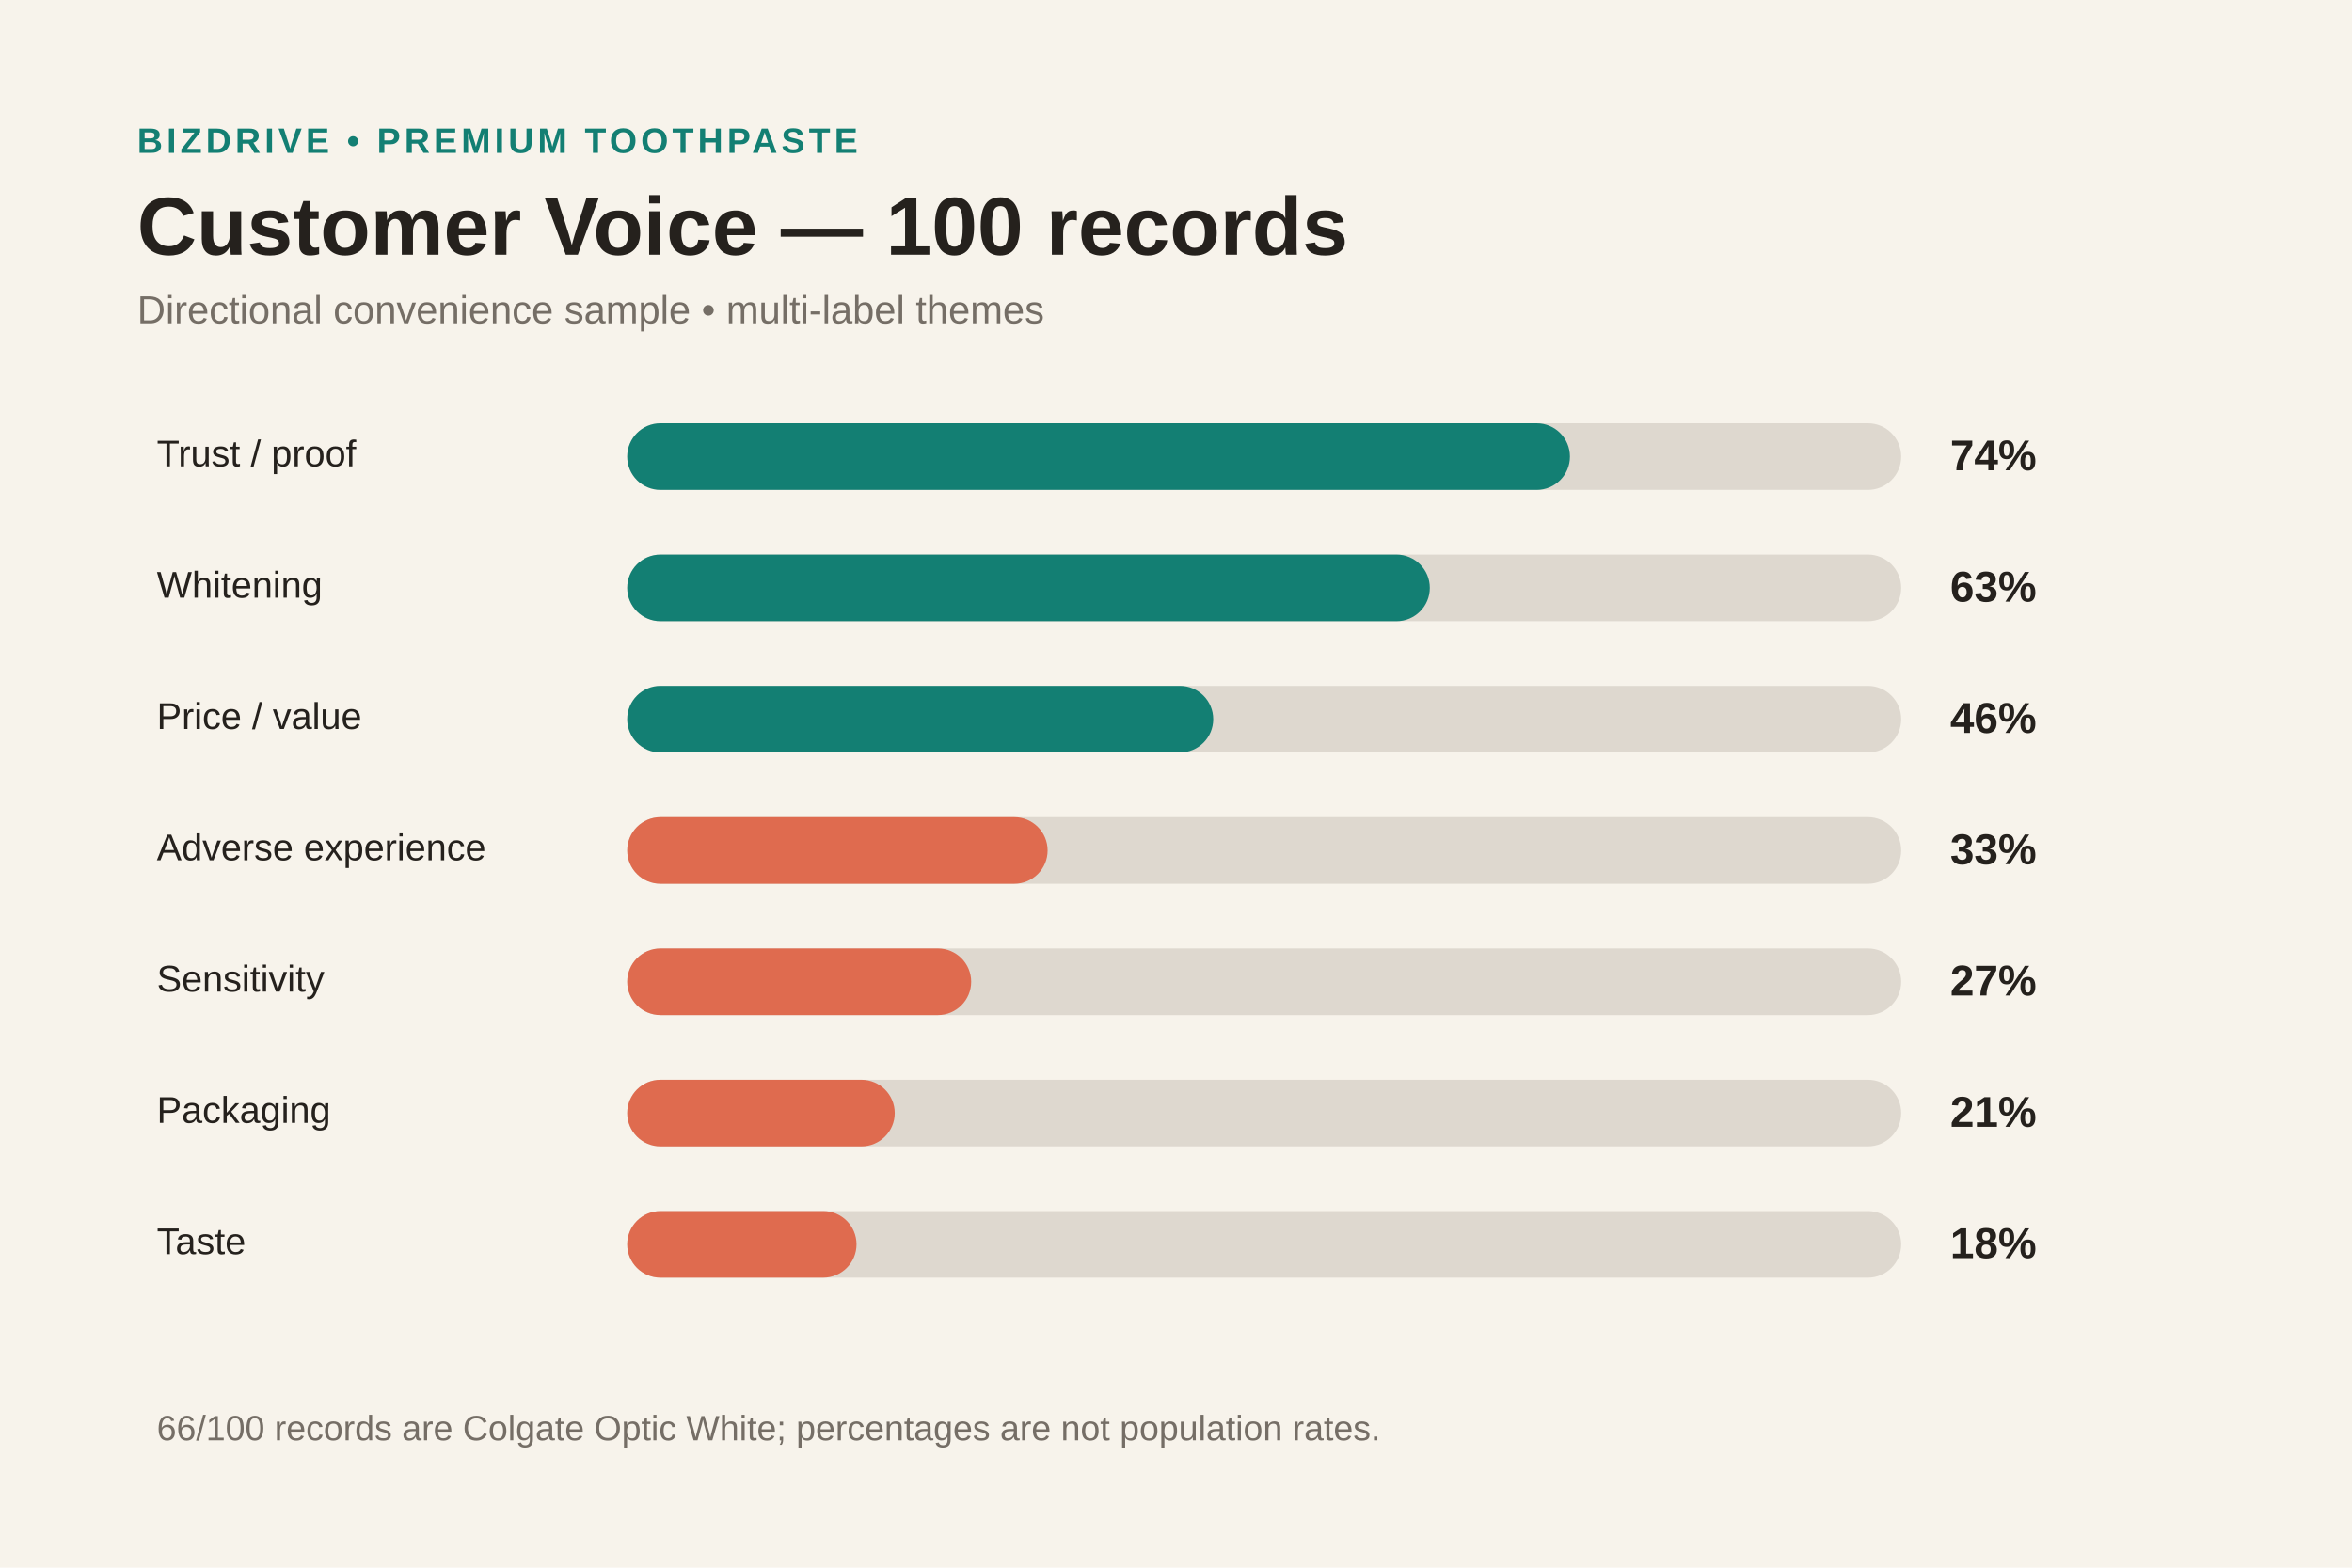
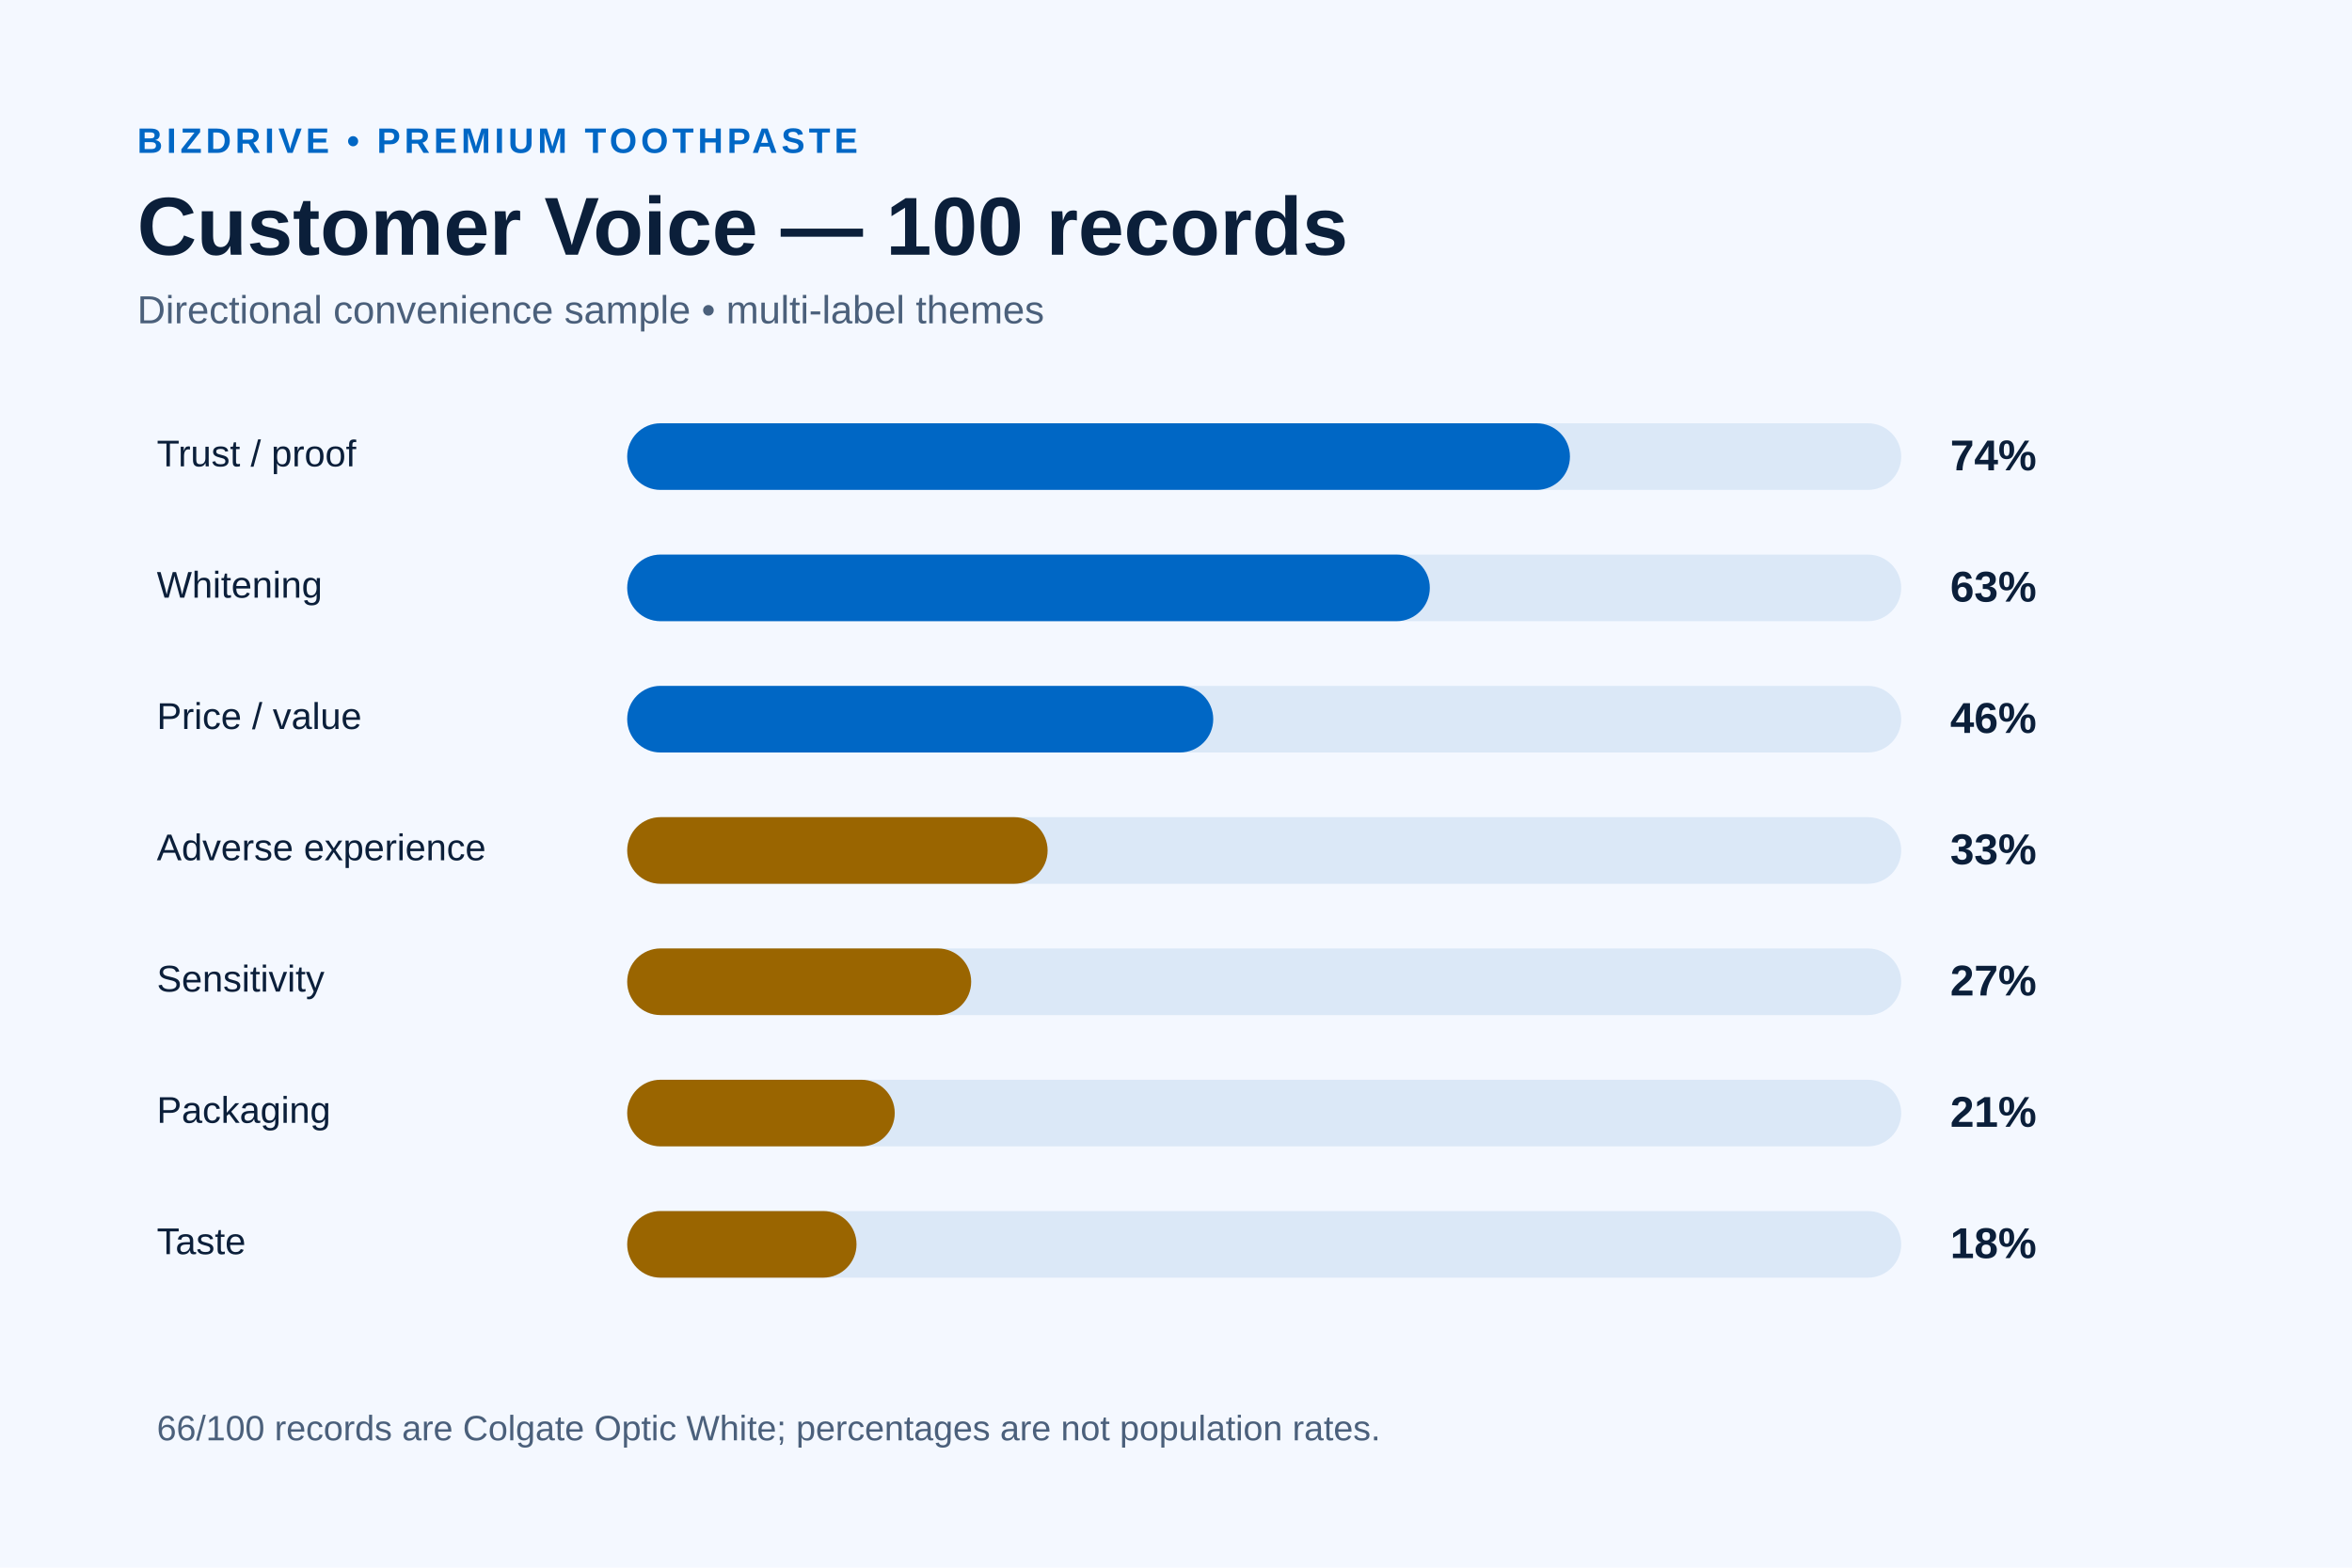
<svg xmlns="http://www.w3.org/2000/svg" width="1200" height="800" viewBox="0 0 1200 800" role="img">
-   <rect width="1200" height="800" fill="#f7f3eb" />
-   <text x="70" y="78" font-family="Arial, sans-serif" font-size="18" font-weight="700" letter-spacing="2" fill="#137f73">BIZDRIVE • PREMIUM TOOTHPASTE</text>
-   <text x="70" y="130" font-family="Arial, sans-serif" font-size="42" font-weight="700" fill="#25211d">Customer Voice — 100 records</text>
-   <text x="70" y="165" font-family="Arial, sans-serif" font-size="20" fill="#756e66">Directional convenience sample • multi-label themes</text>
-   <text x="80" y="238" font-family="Arial" font-size="19" fill="#25211d">Trust / proof</text>
-   <rect x="320" y="216" width="650" height="34" rx="17" fill="#ded8cf" />
-   <rect x="320" y="216" width="481.0" height="34" rx="17" fill="#137f73" />
-   <text x="995" y="240" font-family="Arial" font-size="22" font-weight="700" fill="#25211d">74%</text>
-   <text x="80" y="305" font-family="Arial" font-size="19" fill="#25211d">Whitening</text>
-   <rect x="320" y="283" width="650" height="34" rx="17" fill="#ded8cf" />
-   <rect x="320" y="283" width="409.5" height="34" rx="17" fill="#137f73" />
-   <text x="995" y="307" font-family="Arial" font-size="22" font-weight="700" fill="#25211d">63%</text>
-   <text x="80" y="372" font-family="Arial" font-size="19" fill="#25211d">Price / value</text>
-   <rect x="320" y="350" width="650" height="34" rx="17" fill="#ded8cf" />
-   <rect x="320" y="350" width="299.0" height="34" rx="17" fill="#137f73" />
-   <text x="995" y="374" font-family="Arial" font-size="22" font-weight="700" fill="#25211d">46%</text>
-   <text x="80" y="439" font-family="Arial" font-size="19" fill="#25211d">Adverse experience</text>
-   <rect x="320" y="417" width="650" height="34" rx="17" fill="#ded8cf" />
-   <rect x="320" y="417" width="214.5" height="34" rx="17" fill="#df6b4f" />
-   <text x="995" y="441" font-family="Arial" font-size="22" font-weight="700" fill="#25211d">33%</text>
-   <text x="80" y="506" font-family="Arial" font-size="19" fill="#25211d">Sensitivity</text>
-   <rect x="320" y="484" width="650" height="34" rx="17" fill="#ded8cf" />
-   <rect x="320" y="484" width="175.5" height="34" rx="17" fill="#df6b4f" />
-   <text x="995" y="508" font-family="Arial" font-size="22" font-weight="700" fill="#25211d">27%</text>
-   <text x="80" y="573" font-family="Arial" font-size="19" fill="#25211d">Packaging</text>
-   <rect x="320" y="551" width="650" height="34" rx="17" fill="#ded8cf" />
-   <rect x="320" y="551" width="136.5" height="34" rx="17" fill="#df6b4f" />
-   <text x="995" y="575" font-family="Arial" font-size="22" font-weight="700" fill="#25211d">21%</text>
-   <text x="80" y="640" font-family="Arial" font-size="19" fill="#25211d">Taste</text>
-   <rect x="320" y="618" width="650" height="34" rx="17" fill="#ded8cf" />
-   <rect x="320" y="618" width="117.0" height="34" rx="17" fill="#df6b4f" />
-   <text x="995" y="642" font-family="Arial" font-size="22" font-weight="700" fill="#25211d">18%</text>
-   <text x="80" y="735" font-family="Arial" font-size="18" fill="#756e66">66/100 records are Colgate Optic White; percentages are not population rates.</text>
+   <rect width="1200" height="800" fill="#f4f8ff" />
+   <text x="70" y="78" font-family="Arial, sans-serif" font-size="18" font-weight="700" letter-spacing="2" fill="#0067c5">BIZDRIVE • PREMIUM TOOTHPASTE</text>
+   <text x="70" y="130" font-family="Arial, sans-serif" font-size="42" font-weight="700" fill="#0b1f3a">Customer Voice — 100 records</text>
+   <text x="70" y="165" font-family="Arial, sans-serif" font-size="20" fill="#4b607b">Directional convenience sample • multi-label themes</text>
+   <text x="80" y="238" font-family="Arial" font-size="19" fill="#0b1f3a">Trust / proof</text>
+   <rect x="320" y="216" width="650" height="34" rx="17" fill="#dbe8f7" />
+   <rect x="320" y="216" width="481.0" height="34" rx="17" fill="#0067c5" />
+   <text x="995" y="240" font-family="Arial" font-size="22" font-weight="700" fill="#0b1f3a">74%</text>
+   <text x="80" y="305" font-family="Arial" font-size="19" fill="#0b1f3a">Whitening</text>
+   <rect x="320" y="283" width="650" height="34" rx="17" fill="#dbe8f7" />
+   <rect x="320" y="283" width="409.5" height="34" rx="17" fill="#0067c5" />
+   <text x="995" y="307" font-family="Arial" font-size="22" font-weight="700" fill="#0b1f3a">63%</text>
+   <text x="80" y="372" font-family="Arial" font-size="19" fill="#0b1f3a">Price / value</text>
+   <rect x="320" y="350" width="650" height="34" rx="17" fill="#dbe8f7" />
+   <rect x="320" y="350" width="299.0" height="34" rx="17" fill="#0067c5" />
+   <text x="995" y="374" font-family="Arial" font-size="22" font-weight="700" fill="#0b1f3a">46%</text>
+   <text x="80" y="439" font-family="Arial" font-size="19" fill="#0b1f3a">Adverse experience</text>
+   <rect x="320" y="417" width="650" height="34" rx="17" fill="#dbe8f7" />
+   <rect x="320" y="417" width="214.5" height="34" rx="17" fill="#9a6500" />
+   <text x="995" y="441" font-family="Arial" font-size="22" font-weight="700" fill="#0b1f3a">33%</text>
+   <text x="80" y="506" font-family="Arial" font-size="19" fill="#0b1f3a">Sensitivity</text>
+   <rect x="320" y="484" width="650" height="34" rx="17" fill="#dbe8f7" />
+   <rect x="320" y="484" width="175.5" height="34" rx="17" fill="#9a6500" />
+   <text x="995" y="508" font-family="Arial" font-size="22" font-weight="700" fill="#0b1f3a">27%</text>
+   <text x="80" y="573" font-family="Arial" font-size="19" fill="#0b1f3a">Packaging</text>
+   <rect x="320" y="551" width="650" height="34" rx="17" fill="#dbe8f7" />
+   <rect x="320" y="551" width="136.5" height="34" rx="17" fill="#9a6500" />
+   <text x="995" y="575" font-family="Arial" font-size="22" font-weight="700" fill="#0b1f3a">21%</text>
+   <text x="80" y="640" font-family="Arial" font-size="19" fill="#0b1f3a">Taste</text>
+   <rect x="320" y="618" width="650" height="34" rx="17" fill="#dbe8f7" />
+   <rect x="320" y="618" width="117.0" height="34" rx="17" fill="#9a6500" />
+   <text x="995" y="642" font-family="Arial" font-size="22" font-weight="700" fill="#0b1f3a">18%</text>
+   <text x="80" y="735" font-family="Arial" font-size="18" fill="#4b607b">66/100 records are Colgate Optic White; percentages are not population rates.</text>
</svg>
